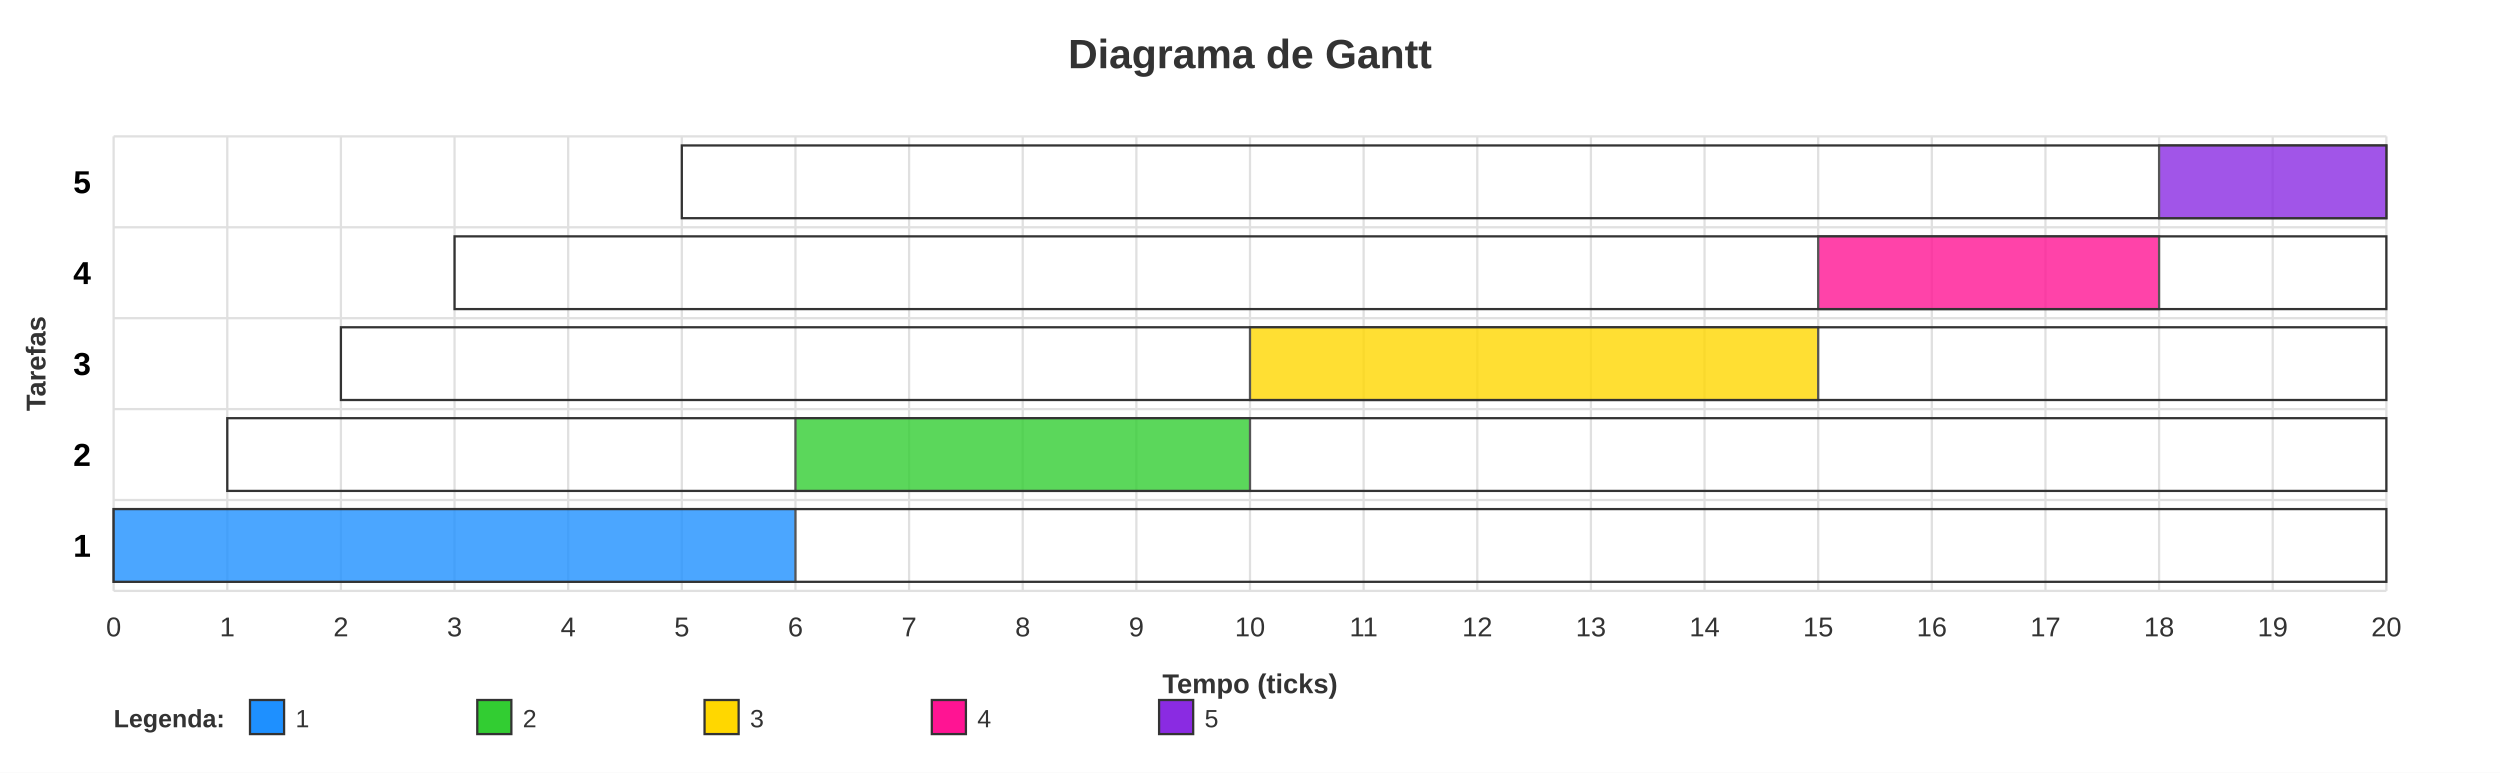
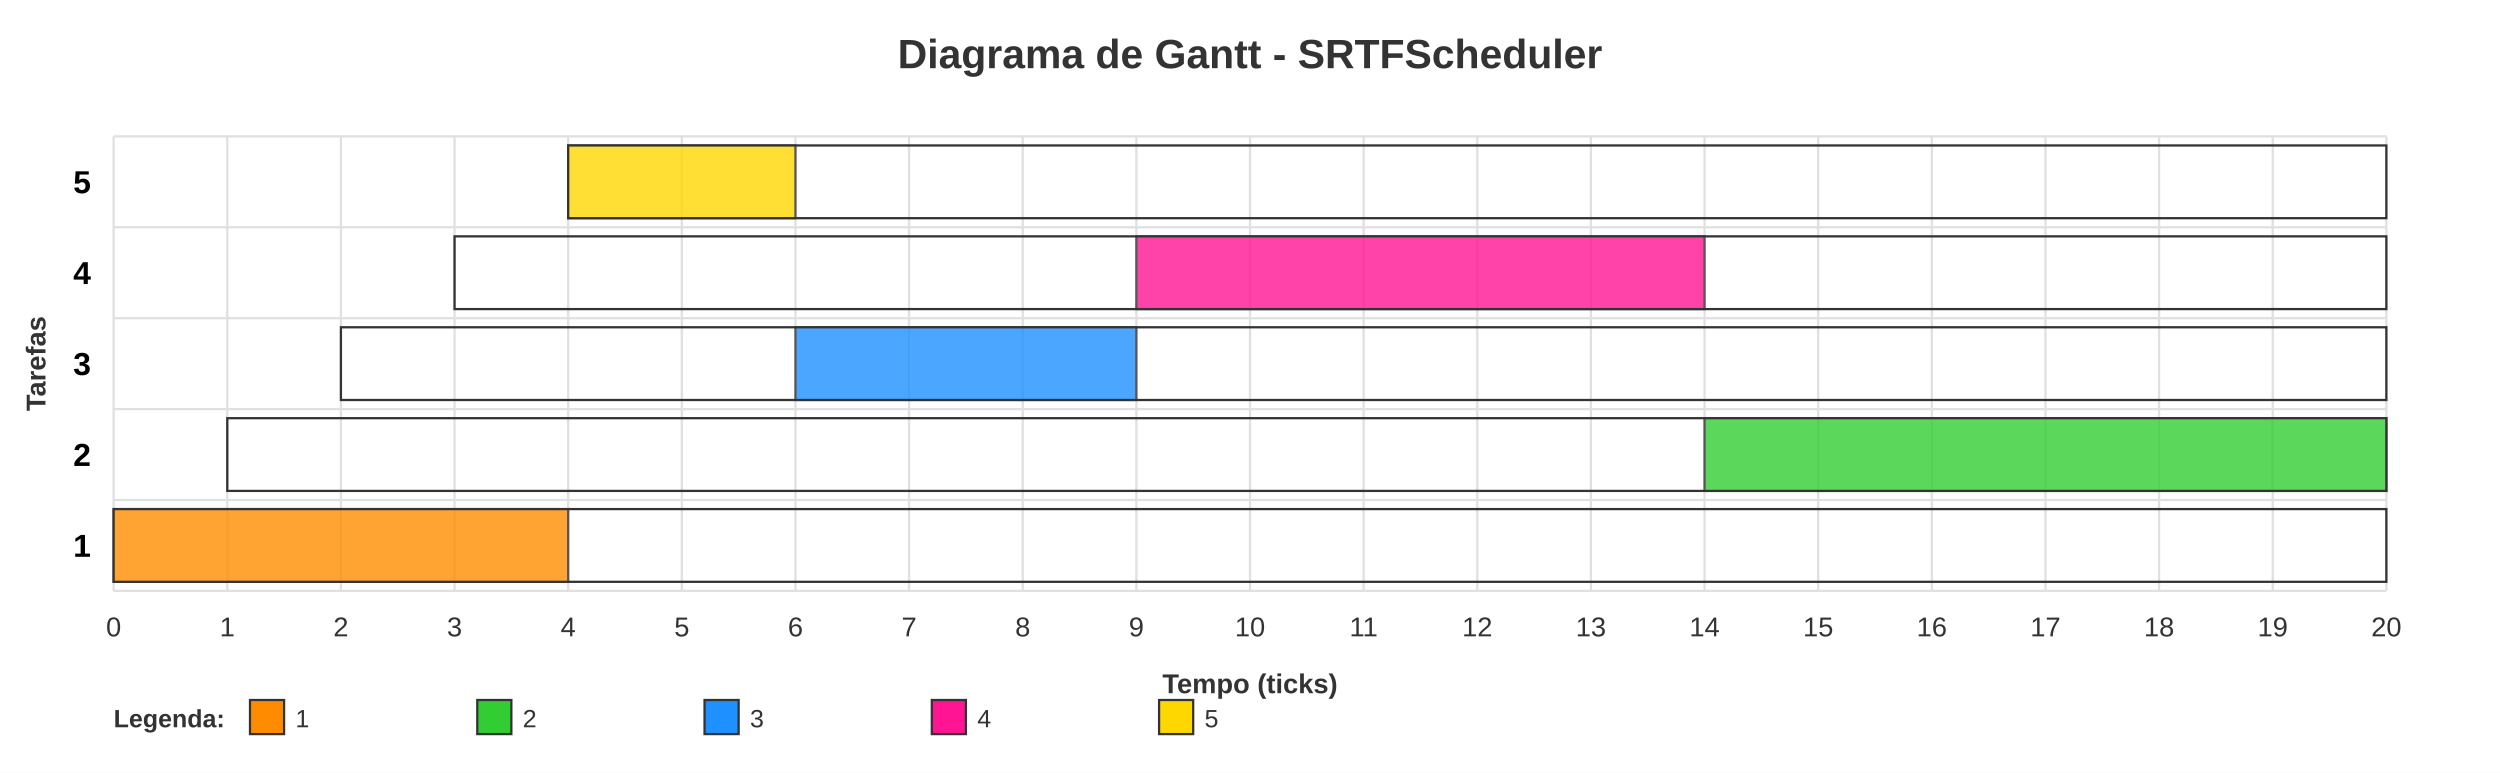
<svg xmlns="http://www.w3.org/2000/svg" width="1100" height="340">
  <defs>
    <style>
        .task-label { font-family: Arial; font-size: 14px; font-weight: bold; }
        .axis-label { font-family: Arial; font-size: 12px; fill: #333; }
        .grid-line { stroke: #E0E0E0; stroke-width: 1; }
        .title { font-family: Arial; font-size: 18px; font-weight: bold; fill: #333; }
        .legend-text { font-family: Arial; font-size: 11px; fill: #333; }
    </style>
  </defs>
  <rect width="1100" height="340" fill="#FFF" />
-   <text x="550.0" y="30" text-anchor="middle" class="title">Diagrama de Gantt</text>
+   <text x="550.0" y="30" text-anchor="middle" class="title">Diagrama de Gantt - SRTFScheduler</text>
  <line x1="50" y1="60" x2="50" y2="260" class="grid-line" />
  <line x1="100" y1="60" x2="100" y2="260" class="grid-line" />
  <line x1="150" y1="60" x2="150" y2="260" class="grid-line" />
  <line x1="200" y1="60" x2="200" y2="260" class="grid-line" />
  <line x1="250" y1="60" x2="250" y2="260" class="grid-line" />
  <line x1="300" y1="60" x2="300" y2="260" class="grid-line" />
  <line x1="350" y1="60" x2="350" y2="260" class="grid-line" />
  <line x1="400" y1="60" x2="400" y2="260" class="grid-line" />
  <line x1="450" y1="60" x2="450" y2="260" class="grid-line" />
  <line x1="500" y1="60" x2="500" y2="260" class="grid-line" />
  <line x1="550" y1="60" x2="550" y2="260" class="grid-line" />
  <line x1="600" y1="60" x2="600" y2="260" class="grid-line" />
  <line x1="650" y1="60" x2="650" y2="260" class="grid-line" />
  <line x1="700" y1="60" x2="700" y2="260" class="grid-line" />
  <line x1="750" y1="60" x2="750" y2="260" class="grid-line" />
  <line x1="800" y1="60" x2="800" y2="260" class="grid-line" />
  <line x1="850" y1="60" x2="850" y2="260" class="grid-line" />
  <line x1="900" y1="60" x2="900" y2="260" class="grid-line" />
  <line x1="950" y1="60" x2="950" y2="260" class="grid-line" />
  <line x1="1000" y1="60" x2="1000" y2="260" class="grid-line" />
  <line x1="1050" y1="60" x2="1050" y2="260" class="grid-line" />
  <line x1="50" y1="60" x2="1050" y2="60" class="grid-line" />
  <line x1="50" y1="100" x2="1050" y2="100" class="grid-line" />
  <line x1="50" y1="140" x2="1050" y2="140" class="grid-line" />
  <line x1="50" y1="180" x2="1050" y2="180" class="grid-line" />
  <line x1="50" y1="220" x2="1050" y2="220" class="grid-line" />
  <line x1="50" y1="260" x2="1050" y2="260" class="grid-line" />
  <text x="50" y="280" text-anchor="middle" class="axis-label">0</text>
  <text x="100" y="280" text-anchor="middle" class="axis-label">1</text>
  <text x="150" y="280" text-anchor="middle" class="axis-label">2</text>
  <text x="200" y="280" text-anchor="middle" class="axis-label">3</text>
  <text x="250" y="280" text-anchor="middle" class="axis-label">4</text>
  <text x="300" y="280" text-anchor="middle" class="axis-label">5</text>
  <text x="350" y="280" text-anchor="middle" class="axis-label">6</text>
  <text x="400" y="280" text-anchor="middle" class="axis-label">7</text>
  <text x="450" y="280" text-anchor="middle" class="axis-label">8</text>
  <text x="500" y="280" text-anchor="middle" class="axis-label">9</text>
  <text x="550" y="280" text-anchor="middle" class="axis-label">10</text>
  <text x="600" y="280" text-anchor="middle" class="axis-label">11</text>
  <text x="650" y="280" text-anchor="middle" class="axis-label">12</text>
  <text x="700" y="280" text-anchor="middle" class="axis-label">13</text>
  <text x="750" y="280" text-anchor="middle" class="axis-label">14</text>
  <text x="800" y="280" text-anchor="middle" class="axis-label">15</text>
  <text x="850" y="280" text-anchor="middle" class="axis-label">16</text>
  <text x="900" y="280" text-anchor="middle" class="axis-label">17</text>
  <text x="950" y="280" text-anchor="middle" class="axis-label">18</text>
  <text x="1000" y="280" text-anchor="middle" class="axis-label">19</text>
  <text x="1050" y="280" text-anchor="middle" class="axis-label">20</text>
  <text x="550.0" y="305" text-anchor="middle" class="axis-label" font-weight="bold">Tempo (ticks)</text>
  <text x="40" y="85.0" text-anchor="end" class="task-label">5</text>
  <text x="40" y="125.0" text-anchor="end" class="task-label">4</text>
  <text x="40" y="165.0" text-anchor="end" class="task-label">3</text>
  <text x="40" y="205.0" text-anchor="end" class="task-label">2</text>
  <text x="40" y="245.0" text-anchor="end" class="task-label">1</text>
  <text x="20" y="160.0" text-anchor="middle" class="axis-label" font-weight="bold" transform="rotate(-90 20 160.0)">Tarefas</text>
-   <rect x="300" y="64" width="750" height="32" fill="none" stroke="#333" stroke-width="1" />
+   <rect x="250" y="64" width="800" height="32" fill="none" stroke="#333" stroke-width="1" />
  <rect x="200" y="104" width="850" height="32" fill="none" stroke="#333" stroke-width="1" />
  <rect x="150" y="144" width="900" height="32" fill="none" stroke="#333" stroke-width="1" />
  <rect x="100" y="184" width="950" height="32" fill="none" stroke="#333" stroke-width="1" />
  <rect x="50" y="224" width="1000" height="32" fill="none" stroke="#333" stroke-width="1" />
-   <rect x="950" y="64" width="100" height="32" fill="#8A2BE2" stroke="#333" stroke-width="1" opacity="0.8" />
-   <rect x="800" y="104" width="150" height="32" fill="#FF1493" stroke="#333" stroke-width="1" opacity="0.8" />
-   <rect x="550" y="144" width="250" height="32" fill="#FFD700" stroke="#333" stroke-width="1" opacity="0.8" />
-   <rect x="350" y="184" width="200" height="32" fill="#32CD32" stroke="#333" stroke-width="1" opacity="0.8" />
-   <rect x="50" y="224" width="300" height="32" fill="#1E90FF" stroke="#333" stroke-width="1" opacity="0.8" />
+   <rect x="250" y="64" width="100" height="32" fill="#FFD700" stroke="#333" stroke-width="1" opacity="0.8" />
+   <rect x="500" y="104" width="250" height="32" fill="#FF1493" stroke="#333" stroke-width="1" opacity="0.8" />
+   <rect x="350" y="144" width="150" height="32" fill="#1E90FF" stroke="#333" stroke-width="1" opacity="0.8" />
+   <rect x="750" y="184" width="300" height="32" fill="#32CD32" stroke="#333" stroke-width="1" opacity="0.8" />
+   <rect x="50" y="224" width="200" height="32" fill="#FF8C00" stroke="#333" stroke-width="1" opacity="0.8" />
  <text x="50" y="320" class="legend-text" font-weight="bold">Legenda:</text>
-   <rect x="110" y="308" width="15" height="15" fill="#1E90FF" stroke="#333" stroke-width="1" />
+   <rect x="110" y="308" width="15" height="15" fill="#FF8C00" stroke="#333" stroke-width="1" />
  <text x="130" y="320" class="legend-text">1</text>
  <rect x="210" y="308" width="15" height="15" fill="#32CD32" stroke="#333" stroke-width="1" />
  <text x="230" y="320" class="legend-text">2</text>
-   <rect x="310" y="308" width="15" height="15" fill="#FFD700" stroke="#333" stroke-width="1" />
+   <rect x="310" y="308" width="15" height="15" fill="#1E90FF" stroke="#333" stroke-width="1" />
  <text x="330" y="320" class="legend-text">3</text>
  <rect x="410" y="308" width="15" height="15" fill="#FF1493" stroke="#333" stroke-width="1" />
  <text x="430" y="320" class="legend-text">4</text>
-   <rect x="510" y="308" width="15" height="15" fill="#8A2BE2" stroke="#333" stroke-width="1" />
+   <rect x="510" y="308" width="15" height="15" fill="#FFD700" stroke="#333" stroke-width="1" />
  <text x="530" y="320" class="legend-text">5</text>
</svg>
